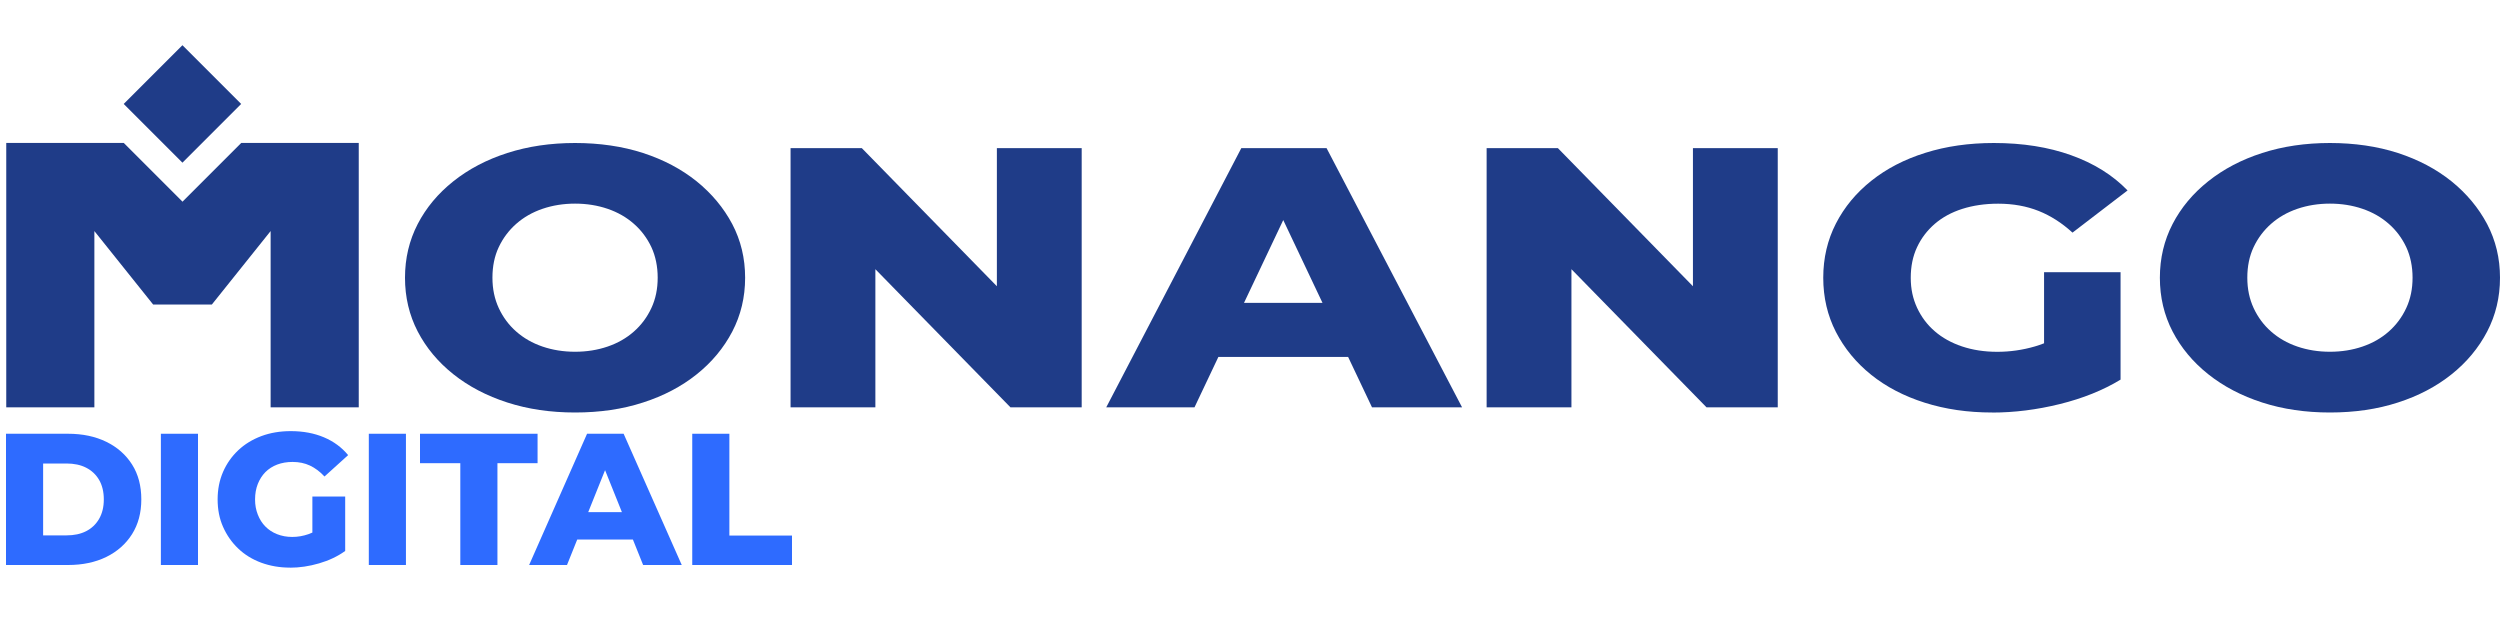
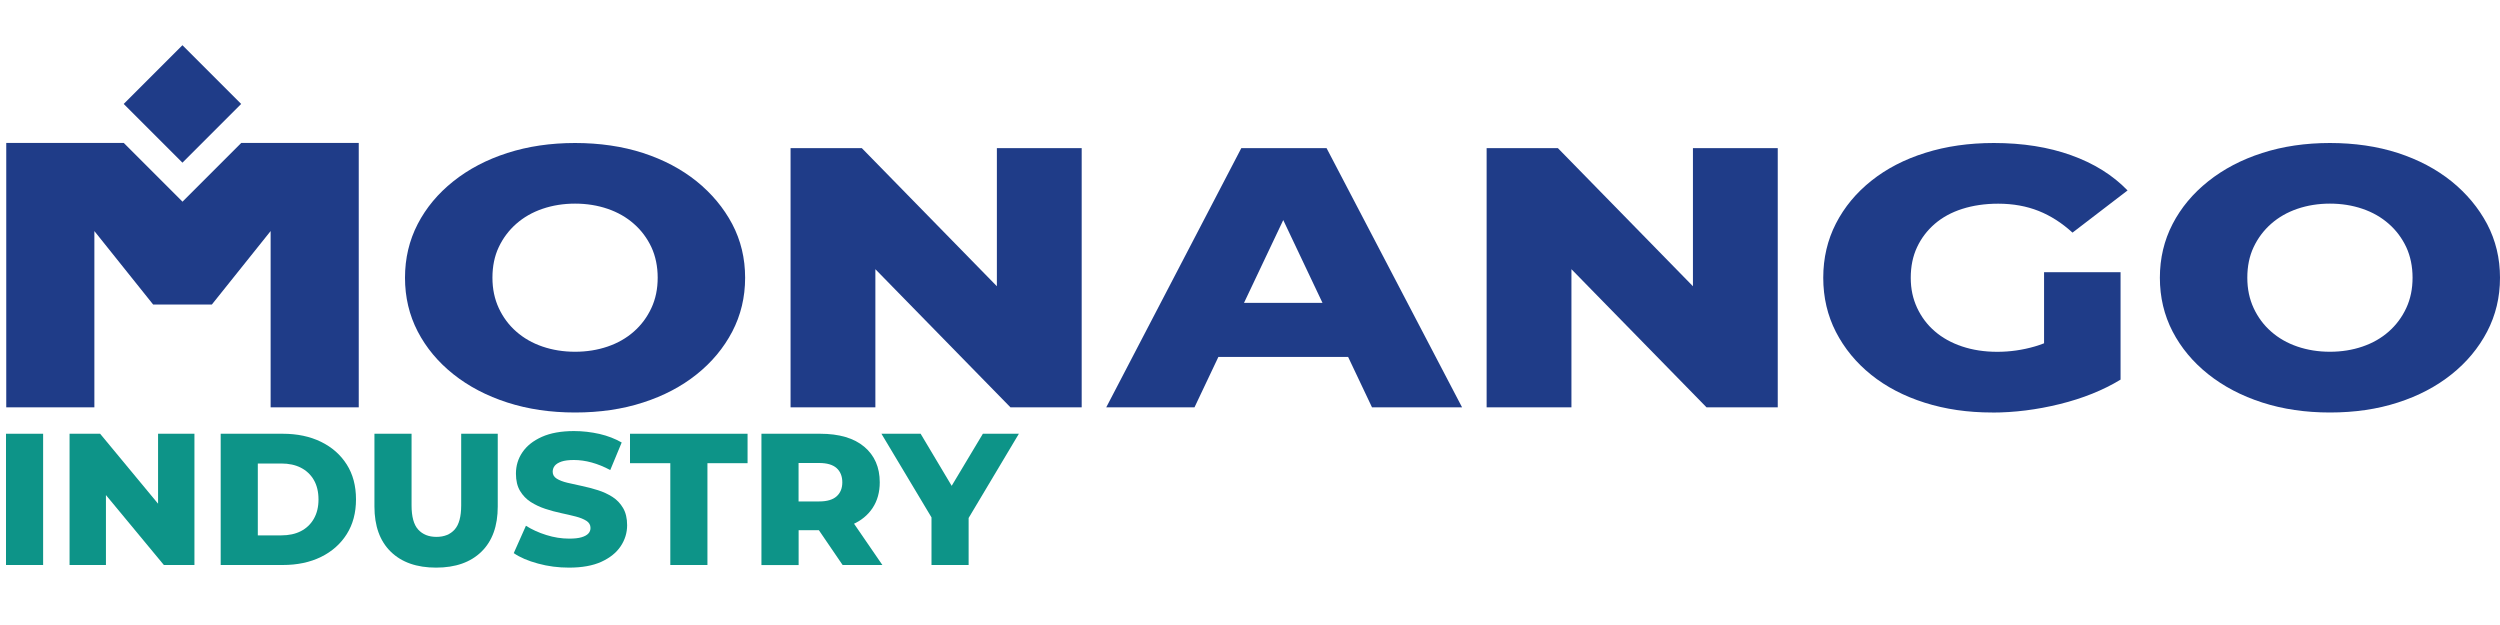
<svg xmlns="http://www.w3.org/2000/svg" id="Calque_1" data-name="Calque 1" viewBox="0 0 400 100">
  <defs>
    <style>
      .cls-1 {
-         fill: #2e6bff;
+         fill: #0d9488;
      }

      .cls-2 {
        fill: #1f3c88;
      }
    </style>
  </defs>
  <g>
    <rect class="cls-2" x="22.55" y="9.98" width="13.29" height="13.29" transform="translate(-3.21 25.52) rotate(-45)" />
    <polygon class="cls-2" points="15.1 65.17 1 65.17 1 22.87 15.1 22.87 19.8 22.87 29.2 32.27 38.6 22.87 57.4 22.87 57.4 65.17 43.3 65.17 43.3 36.97 33.9 48.72 24.5 48.72 15.1 36.97 15.1 65.17" />
    <g>
      <path class="cls-2" d="m92.01,66c-3.92,0-7.53-.53-10.84-1.6-3.31-1.07-6.19-2.58-8.64-4.53-2.45-1.95-4.35-4.24-5.7-6.84-1.35-2.61-2.03-5.47-2.03-8.59s.68-5.98,2.03-8.59c1.35-2.61,3.25-4.89,5.7-6.84,2.45-1.95,5.33-3.47,8.64-4.53,3.31-1.07,6.93-1.6,10.84-1.6s7.59.53,10.88,1.6c3.29,1.07,6.14,2.58,8.57,4.53,2.42,1.96,4.32,4.24,5.7,6.84,1.37,2.61,2.06,5.47,2.06,8.59s-.69,5.99-2.06,8.62c-1.38,2.63-3.28,4.91-5.7,6.84-2.43,1.94-5.28,3.44-8.57,4.5-3.29,1.07-6.91,1.6-10.88,1.6Zm0-9.72c1.86,0,3.6-.28,5.21-.83,1.61-.55,3.01-1.35,4.2-2.4,1.19-1.05,2.12-2.3,2.8-3.76.68-1.46,1.01-3.08,1.01-4.86s-.34-3.45-1.01-4.89c-.68-1.44-1.61-2.69-2.8-3.73-1.19-1.05-2.59-1.85-4.2-2.4-1.61-.55-3.35-.83-5.21-.83s-3.6.28-5.21.83c-1.61.55-3.01,1.35-4.2,2.4-1.19,1.05-2.12,2.29-2.8,3.73-.68,1.44-1.01,3.07-1.01,4.89s.34,3.4,1.01,4.86c.68,1.46,1.61,2.72,2.8,3.76,1.19,1.05,2.59,1.85,4.2,2.4,1.61.55,3.35.83,5.21.83Z" />
      <path class="cls-2" d="m126.49,65.17V23.7h11.4l27,27.61h-5.39v-27.61h13.57v41.47h-11.4l-27-27.61h5.39v27.61h-13.57Z" />
      <path class="cls-2" d="m177,65.17l21.61-41.47h13.64l21.68,41.47h-14.41l-16.93-35.72h5.46l-16.93,35.72h-14.13Zm11.82-8.06l3.57-8.65h23.92l3.57,8.65h-31.06Z" />
      <path class="cls-2" d="m237.86,65.17V23.7h11.4l27,27.61h-5.39v-27.61h13.57v41.47h-11.4l-27-27.61h5.39v27.61h-13.57Z" />
      <path class="cls-2" d="m318.72,66c-3.87,0-7.46-.52-10.77-1.57-3.31-1.05-6.17-2.54-8.57-4.47-2.4-1.93-4.28-4.22-5.63-6.84-1.35-2.63-2.03-5.52-2.03-8.68s.68-6.05,2.03-8.68c1.35-2.63,3.24-4.91,5.67-6.84,2.42-1.93,5.3-3.43,8.64-4.47,3.33-1.05,6.98-1.57,10.95-1.57,4.62,0,8.74.65,12.38,1.96,3.64,1.3,6.65,3.18,9.02,5.63l-8.81,6.75c-1.68-1.54-3.49-2.7-5.42-3.47-1.94-.77-4.09-1.16-6.47-1.16-2.1,0-4.01.28-5.74.83-1.73.55-3.19,1.35-4.41,2.4-1.21,1.05-2.16,2.29-2.83,3.73-.68,1.44-1.01,3.07-1.01,4.89s.34,3.34,1.01,4.8c.68,1.46,1.62,2.72,2.83,3.76,1.21,1.05,2.67,1.86,4.37,2.43,1.7.57,3.58.86,5.63.86s4.06-.29,6.02-.86c1.96-.57,3.94-1.55,5.95-2.93l7.76,8.24c-2.8,1.7-6.04,3-9.72,3.91-3.68.91-7.3,1.36-10.84,1.36Zm20.57-5.27l-12.24-1.54v-15.64h12.24v17.18Z" />
      <path class="cls-2" d="m372.79,66c-3.92,0-7.53-.53-10.84-1.6-3.31-1.07-6.19-2.58-8.64-4.53-2.45-1.95-4.35-4.24-5.7-6.84-1.35-2.61-2.03-5.47-2.03-8.59s.68-5.98,2.03-8.59c1.35-2.61,3.25-4.89,5.7-6.84,2.45-1.95,5.33-3.47,8.64-4.53,3.31-1.07,6.93-1.6,10.84-1.6s7.59.53,10.88,1.6c3.29,1.07,6.14,2.58,8.57,4.53,2.42,1.96,4.32,4.24,5.7,6.84,1.37,2.61,2.06,5.47,2.06,8.59s-.69,5.99-2.06,8.62c-1.38,2.63-3.28,4.91-5.7,6.84-2.43,1.94-5.28,3.44-8.57,4.5-3.29,1.07-6.91,1.6-10.88,1.6Zm0-9.72c1.86,0,3.6-.28,5.21-.83,1.61-.55,3.01-1.35,4.2-2.4,1.19-1.05,2.12-2.3,2.8-3.76.68-1.46,1.01-3.08,1.01-4.86s-.34-3.45-1.01-4.89c-.68-1.44-1.61-2.69-2.8-3.73-1.19-1.05-2.59-1.85-4.2-2.4-1.61-.55-3.35-.83-5.21-.83s-3.6.28-5.21.83c-1.61.55-3.01,1.35-4.2,2.4-1.19,1.05-2.12,2.29-2.8,3.73-.68,1.44-1.01,3.07-1.01,4.89s.34,3.4,1.01,4.86c.68,1.46,1.61,2.72,2.8,3.76,1.19,1.05,2.59,1.85,4.2,2.4,1.61.55,3.35.83,5.21.83Z" />
    </g>
  </g>
  <g>
-     <path class="cls-1" d="m.96,90.4v-21h9.93c2.32,0,4.36.43,6.12,1.29,1.76.86,3.13,2.07,4.12,3.63.99,1.56,1.48,3.42,1.48,5.58s-.5,4-1.48,5.56c-.99,1.57-2.37,2.79-4.12,3.65-1.76.86-3.8,1.29-6.12,1.29H.96Zm5.94-4.74h3.75c1.2,0,2.25-.22,3.13-.67s1.58-1.11,2.08-1.98.75-1.9.75-3.1-.25-2.26-.75-3.12c-.5-.86-1.2-1.51-2.08-1.96s-1.93-.67-3.13-.67h-3.75v11.52Z" />
-     <path class="cls-1" d="m25.74,90.4v-21h5.94v21h-5.94Z" />
-     <path class="cls-1" d="m46.41,90.82c-1.66,0-3.2-.27-4.62-.79-1.42-.53-2.65-1.28-3.68-2.27-1.03-.98-1.83-2.13-2.42-3.46s-.87-2.79-.87-4.4.29-3.06.87-4.4c.58-1.33,1.39-2.48,2.43-3.46,1.04-.98,2.27-1.73,3.71-2.27,1.43-.53,2.99-.79,4.69-.79,1.98,0,3.75.33,5.31.99,1.56.66,2.85,1.61,3.87,2.85l-3.78,3.42c-.72-.78-1.5-1.36-2.33-1.75s-1.75-.58-2.78-.58c-.9,0-1.72.14-2.46.42-.74.28-1.37.69-1.89,1.21-.52.53-.92,1.16-1.21,1.89-.29.73-.44,1.56-.44,2.48s.15,1.69.44,2.43.69,1.38,1.21,1.9c.52.53,1.14.94,1.88,1.23.73.29,1.54.44,2.42.44s1.74-.15,2.58-.44c.84-.29,1.69-.78,2.55-1.48l3.33,4.17c-1.2.86-2.59,1.52-4.17,1.98s-3.13.69-4.65.69Zm8.82-2.67l-5.25-.78v-7.92h5.25v8.7Z" />
-     <path class="cls-1" d="m59.01,90.4v-21h5.94v21h-5.94Z" />
-     <path class="cls-1" d="m73.65,90.4v-16.29h-6.45v-4.71h18.81v4.71h-6.42v16.29h-5.94Z" />
-     <path class="cls-1" d="m84.66,90.4l9.27-21h5.85l9.3,21h-6.18l-7.26-18.09h2.34l-7.26,18.09h-6.06Zm5.07-4.08l1.53-4.38h10.26l1.53,4.38h-13.32Z" />
-     <path class="cls-1" d="m110.76,90.4v-21h5.94v16.29h10.02v4.71h-15.96Z" />
+     <path class="cls-1" d="m.96,90.4v-21h5.94v21H.96Z" />
+     <path class="cls-1" d="m11.13,90.4v-21h4.89l11.58,13.98h-2.31v-13.98h5.82v21h-4.89l-11.58-13.98h2.31v13.98h-5.82Z" />
+     <path class="cls-1" d="m35.31,90.4v-21h9.93c2.32,0,4.36.43,6.12,1.29,1.76.86,3.13,2.07,4.12,3.63.99,1.56,1.48,3.42,1.48,5.58s-.5,4-1.48,5.56c-.99,1.57-2.37,2.79-4.12,3.65-1.76.86-3.8,1.29-6.12,1.29h-9.93Zm5.94-4.74h3.75c1.2,0,2.25-.22,3.13-.67s1.58-1.11,2.08-1.98.75-1.9.75-3.1-.25-2.26-.75-3.12c-.5-.86-1.2-1.51-2.08-1.96s-1.93-.67-3.13-.67h-3.75v11.52Z" />
+     <path class="cls-1" d="m69.78,90.82c-3.1,0-5.52-.85-7.26-2.55-1.74-1.7-2.61-4.11-2.61-7.23v-11.64h5.94v11.46c0,1.8.35,3.09,1.06,3.87.71.78,1.68,1.17,2.92,1.17s2.21-.39,2.91-1.17c.7-.78,1.05-2.07,1.05-3.87v-11.46h5.85v11.64c0,3.12-.87,5.53-2.61,7.23-1.74,1.7-4.16,2.55-7.26,2.55Z" />
+     <path class="cls-1" d="m91.05,90.82c-1.72,0-3.38-.21-4.97-.65-1.59-.43-2.88-.98-3.88-1.67l1.95-4.38c.94.6,2.03,1.1,3.25,1.48,1.23.39,2.46.58,3.67.58.82,0,1.48-.07,1.98-.22.5-.15.86-.35,1.09-.6.23-.25.34-.54.34-.89,0-.48-.22-.86-.66-1.14-.44-.28-1.01-.51-1.71-.69-.7-.18-1.47-.36-2.32-.54-.85-.18-1.7-.41-2.55-.69-.85-.28-1.62-.65-2.32-1.09-.7-.45-1.27-1.04-1.71-1.77-.44-.73-.66-1.65-.66-2.77,0-1.26.34-2.4,1.04-3.42.69-1.02,1.72-1.84,3.1-2.46,1.38-.62,3.1-.93,5.16-.93,1.38,0,2.73.16,4.07.46,1.33.31,2.51.77,3.55,1.37l-1.83,4.41c-1-.54-1.99-.94-2.97-1.21-.98-.27-1.93-.4-2.85-.4-.82,0-1.48.08-1.98.25-.5.17-.86.4-1.08.67-.22.28-.33.6-.33.96,0,.46.21.83.64,1.1.43.27,1,.49,1.71.66s1.49.34,2.34.52c.85.18,1.7.4,2.55.67.85.27,1.62.63,2.33,1.08.7.45,1.26,1.04,1.69,1.77.43.73.65,1.65.65,2.75,0,1.22-.35,2.35-1.04,3.38-.69,1.03-1.72,1.85-3.09,2.48-1.37.62-3.1.93-5.17.93Z" />
+     <path class="cls-1" d="m107.25,90.4v-16.29h-6.45v-4.71h18.81v4.71h-6.42v16.29h-5.94Z" />
+     <path class="cls-1" d="m121.83,90.4v-21h9.39c3.06,0,5.42.7,7.06,2.08,1.65,1.39,2.48,3.29,2.48,5.69,0,1.58-.38,2.95-1.14,4.1s-1.83,2.03-3.22,2.64c-1.39.61-3.04.92-4.96.92h-6.3l2.64-2.49v8.07h-5.94Zm5.94-7.44l-2.64-2.73h5.94c1.24,0,2.17-.27,2.78-.81.61-.54.92-1.29.92-2.25s-.31-1.74-.92-2.28c-.61-.54-1.54-.81-2.78-.81h-5.94l2.64-2.73v11.61Zm7.05,7.44l-5.22-7.65h6.33l5.25,7.65h-6.36Z" />
+     <path class="cls-1" d="m149.04,90.4v-8.88l1.38,3.57-9.39-15.69h6.27l6.78,11.37h-3.63l6.81-11.37h5.76l-9.36,15.69,1.32-3.57v8.88h-5.94Z" />
  </g>
</svg>
